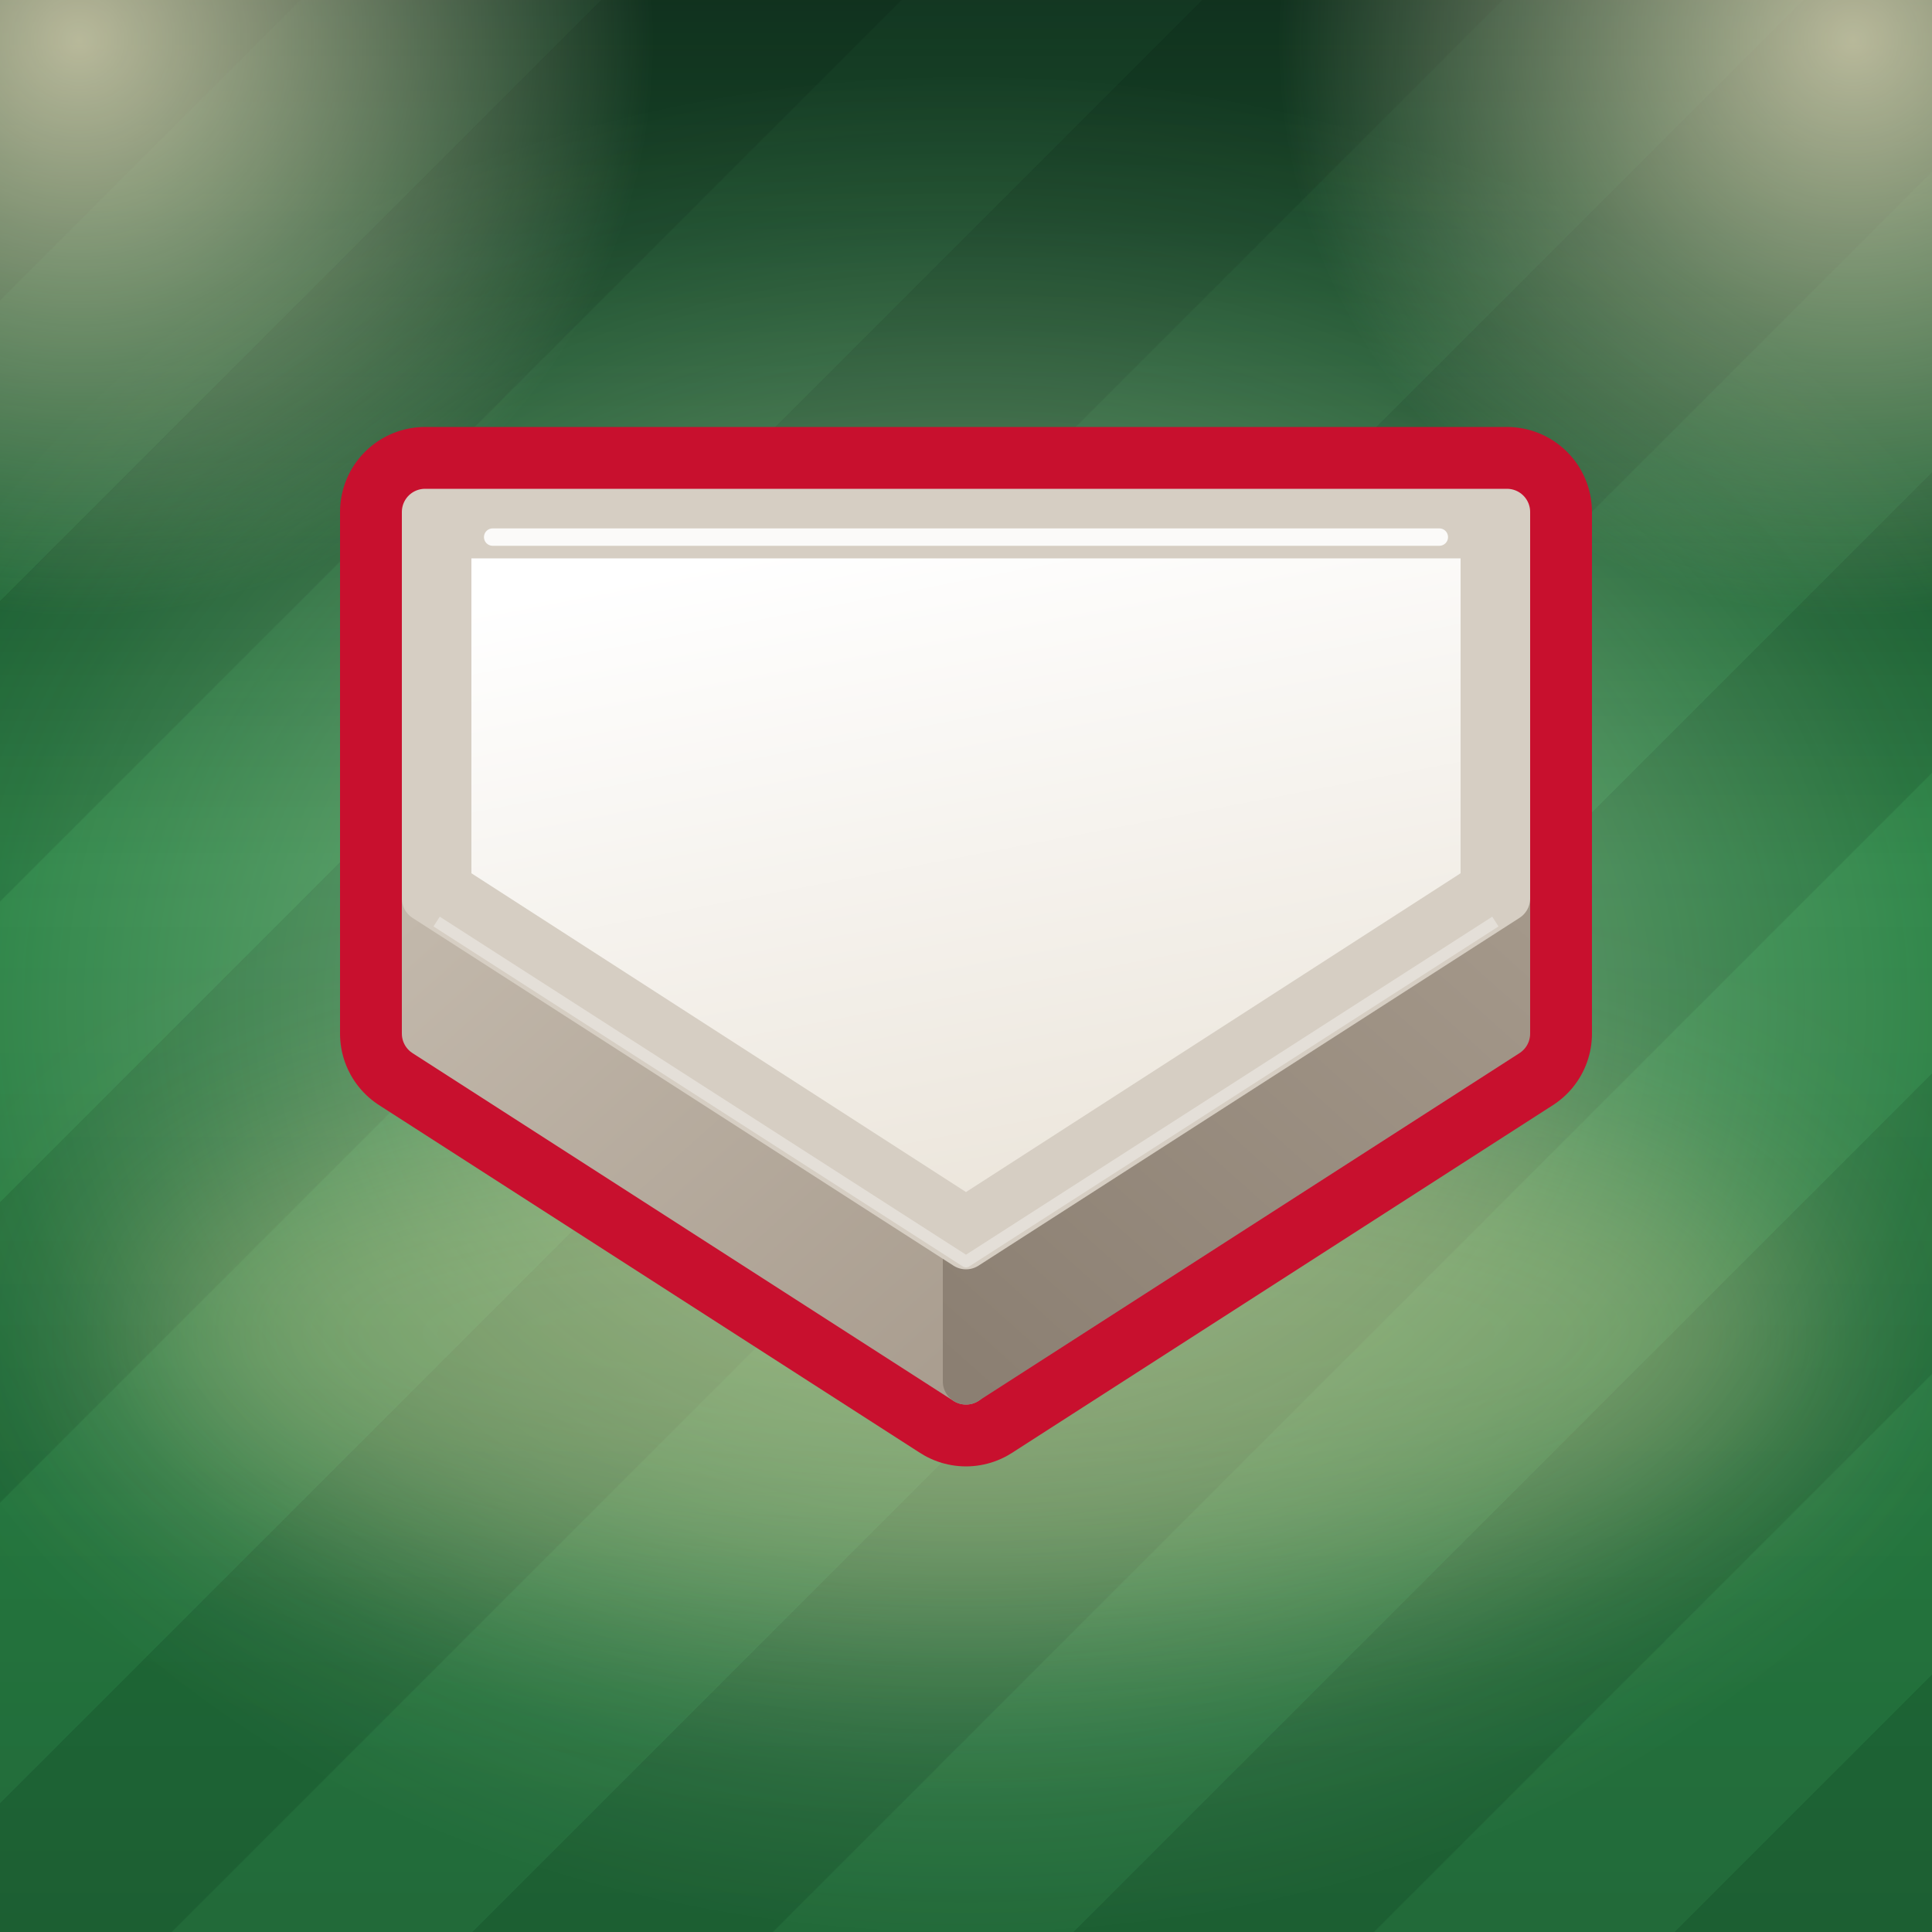
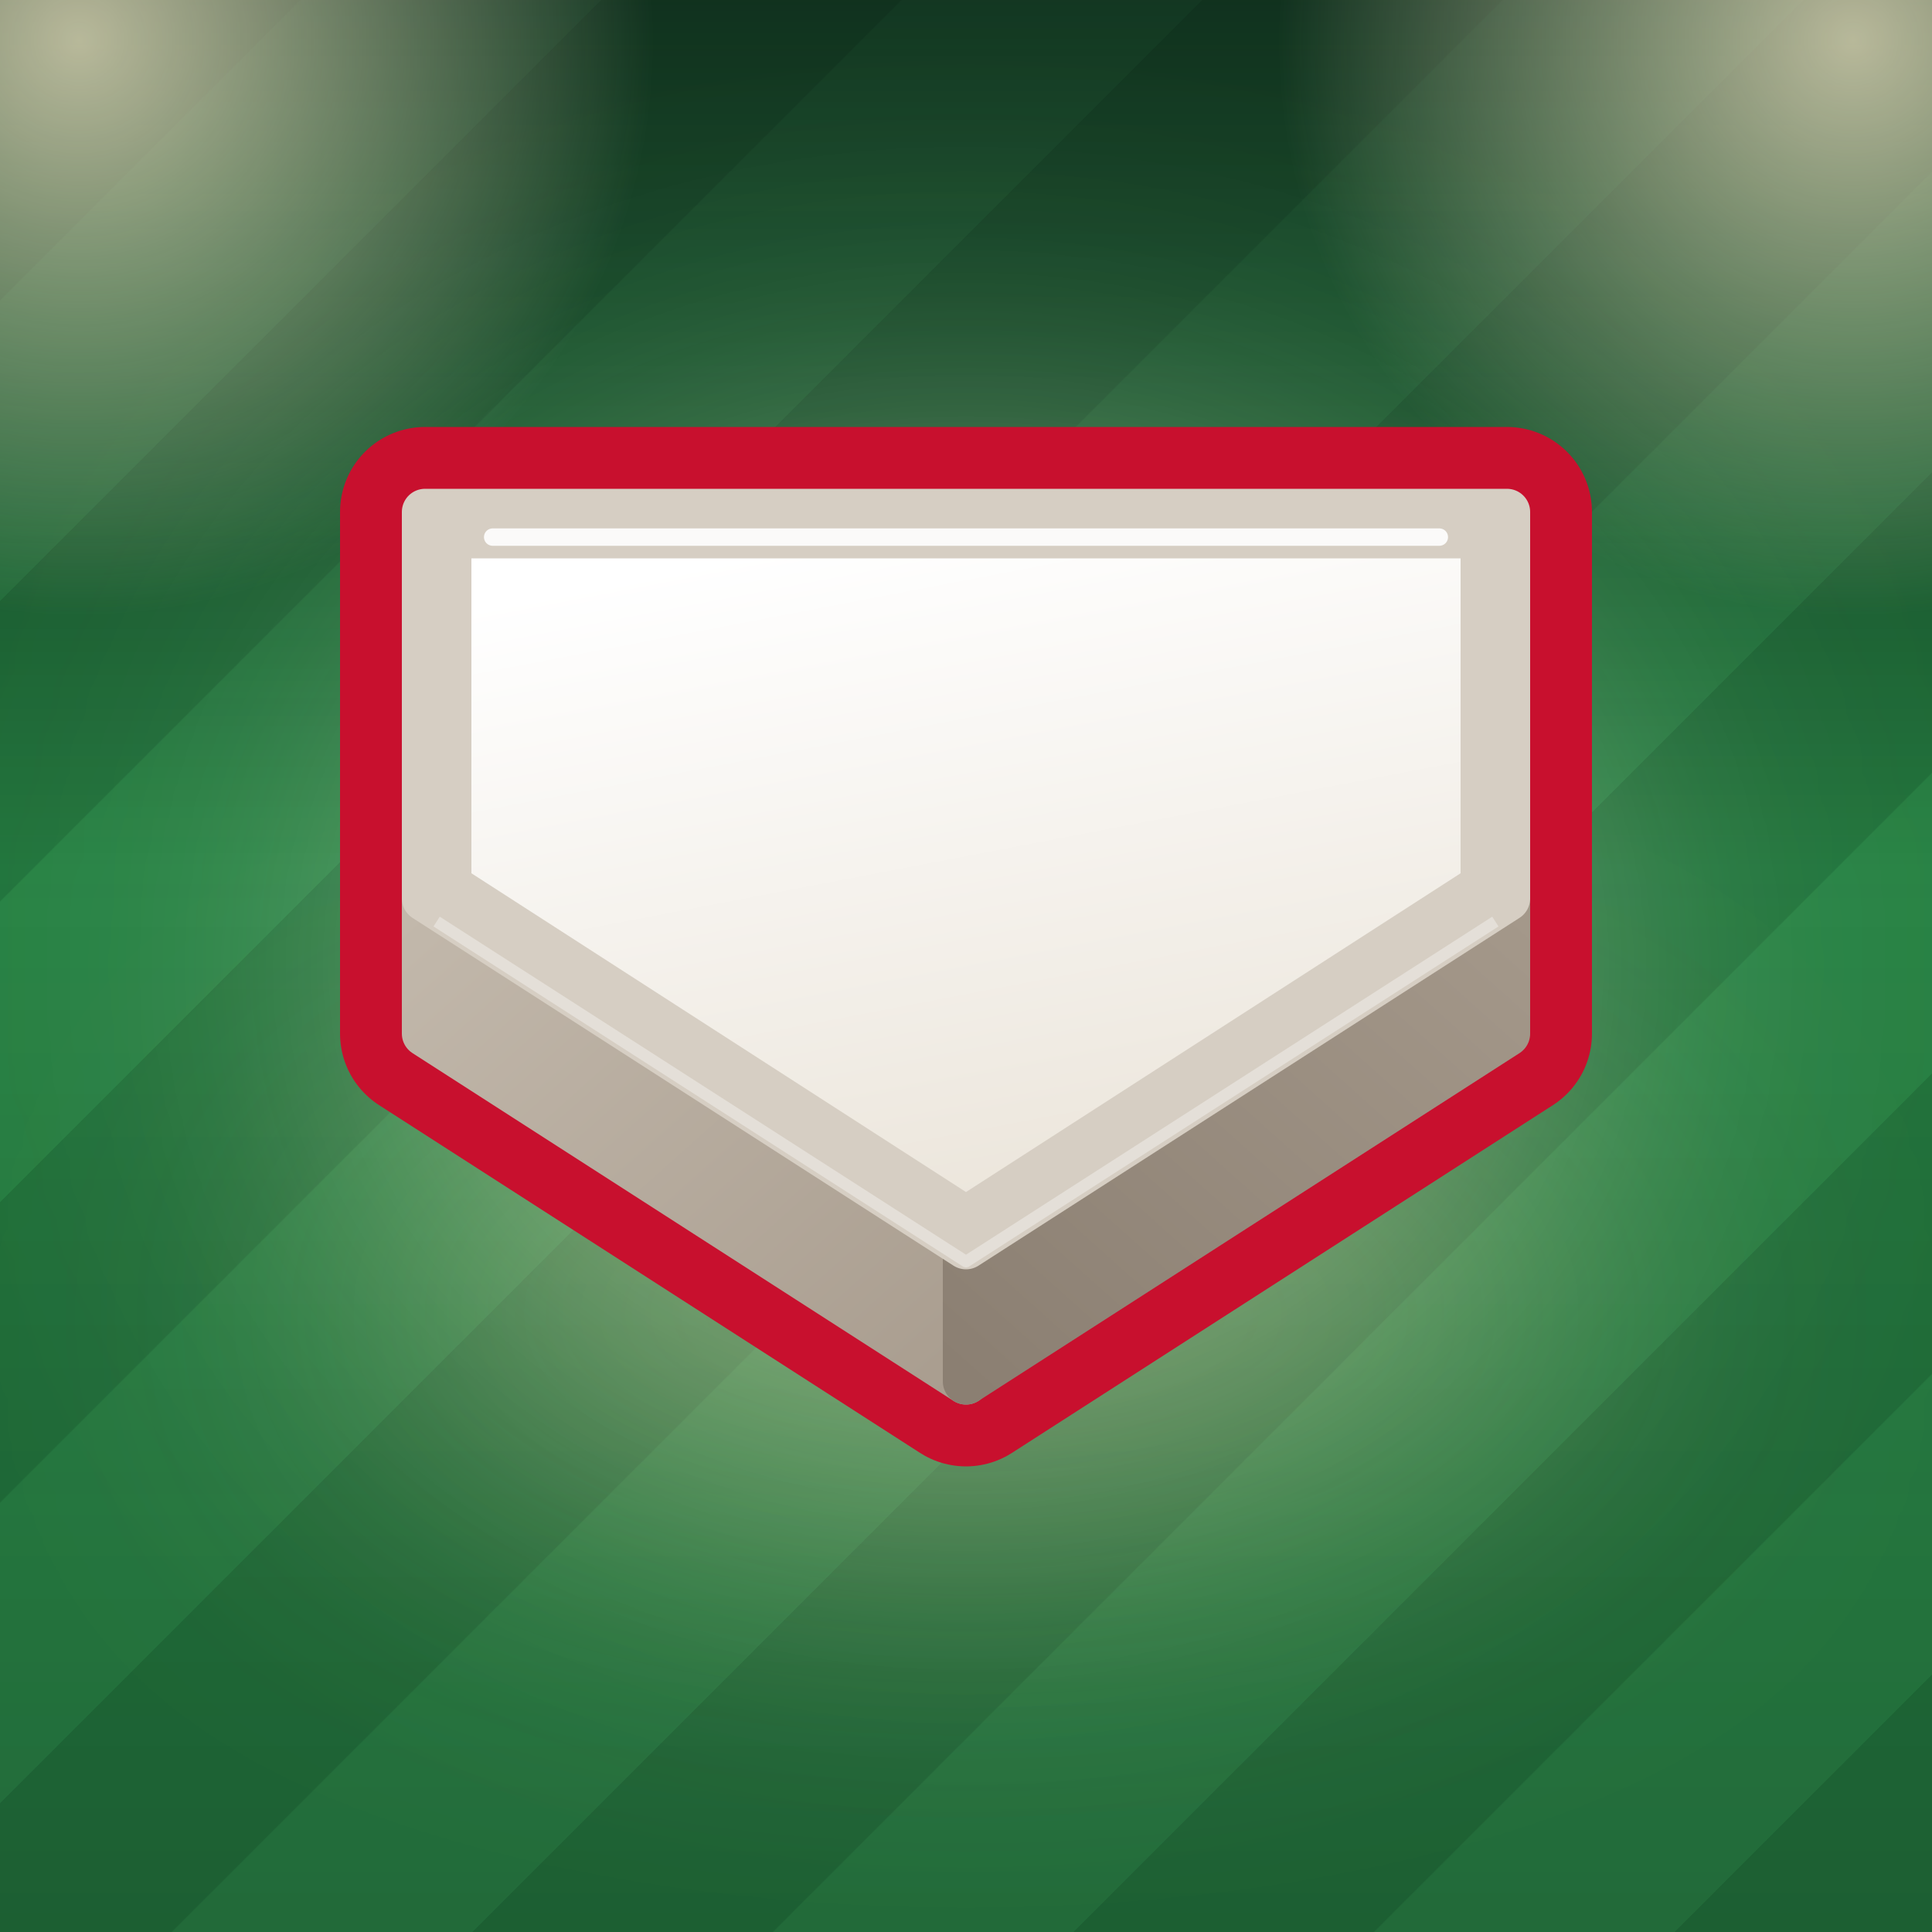
<svg xmlns="http://www.w3.org/2000/svg" viewBox="0 0 100 100" width="1024" height="1024">
  <defs>
    <pattern id="icon-mow" width="22" height="22" patternUnits="userSpaceOnUse" patternTransform="rotate(45)">
      <rect width="22" height="22" fill="#2A8A48" />
      <rect width="11" height="22" fill="#237B3F" />
    </pattern>
    <linearGradient id="icon-sky" x1="0" y1="0" x2="0" y2="1">
      <stop offset="0" stop-color="#07090C" stop-opacity="0.65" />
      <stop offset="0.45" stop-color="#07090C" stop-opacity="0.05" />
      <stop offset="1" stop-color="#07090C" stop-opacity="0.25" />
    </linearGradient>
    <radialGradient id="icon-light" cx="0.5" cy="0.5" r="0.5">
      <stop offset="0" stop-color="#FFF1CF" stop-opacity="0.7" />
      <stop offset="1" stop-color="#FFF1CF" stop-opacity="0" />
    </radialGradient>
-     <radialGradient id="icon-pool" cx="0.5" cy="0.5" r="0.5">
-       <stop offset="0" stop-color="#FFF4DC" stop-opacity="0.4" />
-       <stop offset="0.3" stop-color="#FFF4DC" stop-opacity="0.340" />
-       <stop offset="0.6" stop-color="#FFF4DC" stop-opacity="0.180" />
-       <stop offset="0.85" stop-color="#FFF4DC" stop-opacity="0.048" />
-       <stop offset="1" stop-color="#FFF4DC" stop-opacity="0" />
-     </radialGradient>
+     <filter id="icon-spot" filterUnits="userSpaceOnUse" x="-60" y="-60" width="220" height="220">
+       <feGaussianBlur stdDeviation="16 13" />
+     </filter>
    <filter id="icon-dglow" x="-50%" y="-100%" width="200%" height="300%">
-       <feGaussianBlur stdDeviation="5" />
+       <feGaussianBlur stdDeviation="9" />
    </filter>
  </defs>
  <rect width="100" height="100" fill="url(#icon-mow)" />
  <rect width="100" height="100" fill="url(#icon-sky)" />
-   <ellipse cx="50" cy="52" rx="60" ry="48" fill="url(#icon-pool)" />
+   <ellipse cx="50" cy="50" rx="30" ry="24" fill="#FFF4DC" fill-opacity="0.413" filter="url(#icon-spot)" />
  <circle cx="4" cy="2" r="30" fill="url(#icon-light)" />
  <circle cx="96" cy="2" r="30" fill="url(#icon-light)" />
-   <ellipse cx="50" cy="69" rx="44" ry="14" fill="#FFE2A8" opacity="0.28" filter="url(#icon-dglow)" />
+   <ellipse cx="50" cy="68" rx="34.1" ry="12.3" fill="#FFE2A8" opacity="0.2" filter="url(#icon-dglow)" />
  <defs>
    <linearGradient id="icon-top" x1="0.25" y1="0" x2="0.55" y2="1">
      <stop offset="0" stop-color="#ffffff" />
      <stop offset="1" stop-color="#ece6dc" />
    </linearGradient>
    <linearGradient id="icon-l" x1="0" y1="0" x2="1" y2="1">
      <stop offset="0" stop-color="#c2b8ab" />
      <stop offset="1" stop-color="#a99d8f" />
    </linearGradient>
    <linearGradient id="icon-r" x1="1" y1="0" x2="0" y2="1">
      <stop offset="0" stop-color="#a4988a" />
      <stop offset="1" stop-color="#8b7f72" />
    </linearGradient>
    <filter id="icon-soft" x="-50%" y="-50%" width="200%" height="200%">
      <feGaussianBlur stdDeviation="2.6" />
    </filter>
    <filter id="icon-scuff" x="-50%" y="-50%" width="200%" height="200%">
      <feGaussianBlur stdDeviation="1.4" />
    </filter>
  </defs>
  <g transform="translate(0 -1.5)">
    <ellipse cx="50" cy="75" rx="34" ry="5" fill="#4a2a16" opacity="0" filter="url(#icon-soft)" />
    <path d="M22 28 H78 V55 L50 73 L22 55 Z" fill="#C8102E" stroke="#C8102E" stroke-width="8.8" stroke-linejoin="round" />
    <path d="M22 48 L50 66 L50 73 L22 55 Z" fill="url(#icon-l)" stroke="url(#icon-l)" stroke-width="2.4" stroke-linejoin="round" />
    <path d="M78 48 L50 66 L50 73 L78 55 Z" fill="url(#icon-r)" stroke="url(#icon-r)" stroke-width="2.4" stroke-linejoin="round" />
    <path d="M22 28 H78 V48 L50 66 L22 48 Z" fill="#d6cec3" stroke="#d6cec3" stroke-width="2.4" stroke-linejoin="round" />
    <path d="M24.4 30.4 H75.6 V46.7 L50 63.2 L24.4 46.7 Z" fill="url(#icon-top)" />
    <path d="M25.5 29.3 H74.5" stroke="#ffffff" stroke-width="0.9" stroke-linecap="round" opacity="0.9" />
    <path d="M22.6 49.2 L50 66.8 L77.4 49.2" fill="none" stroke="#ffffff" stroke-width="0.6" stroke-linejoin="round" opacity="0.35" />
  </g>
</svg>
